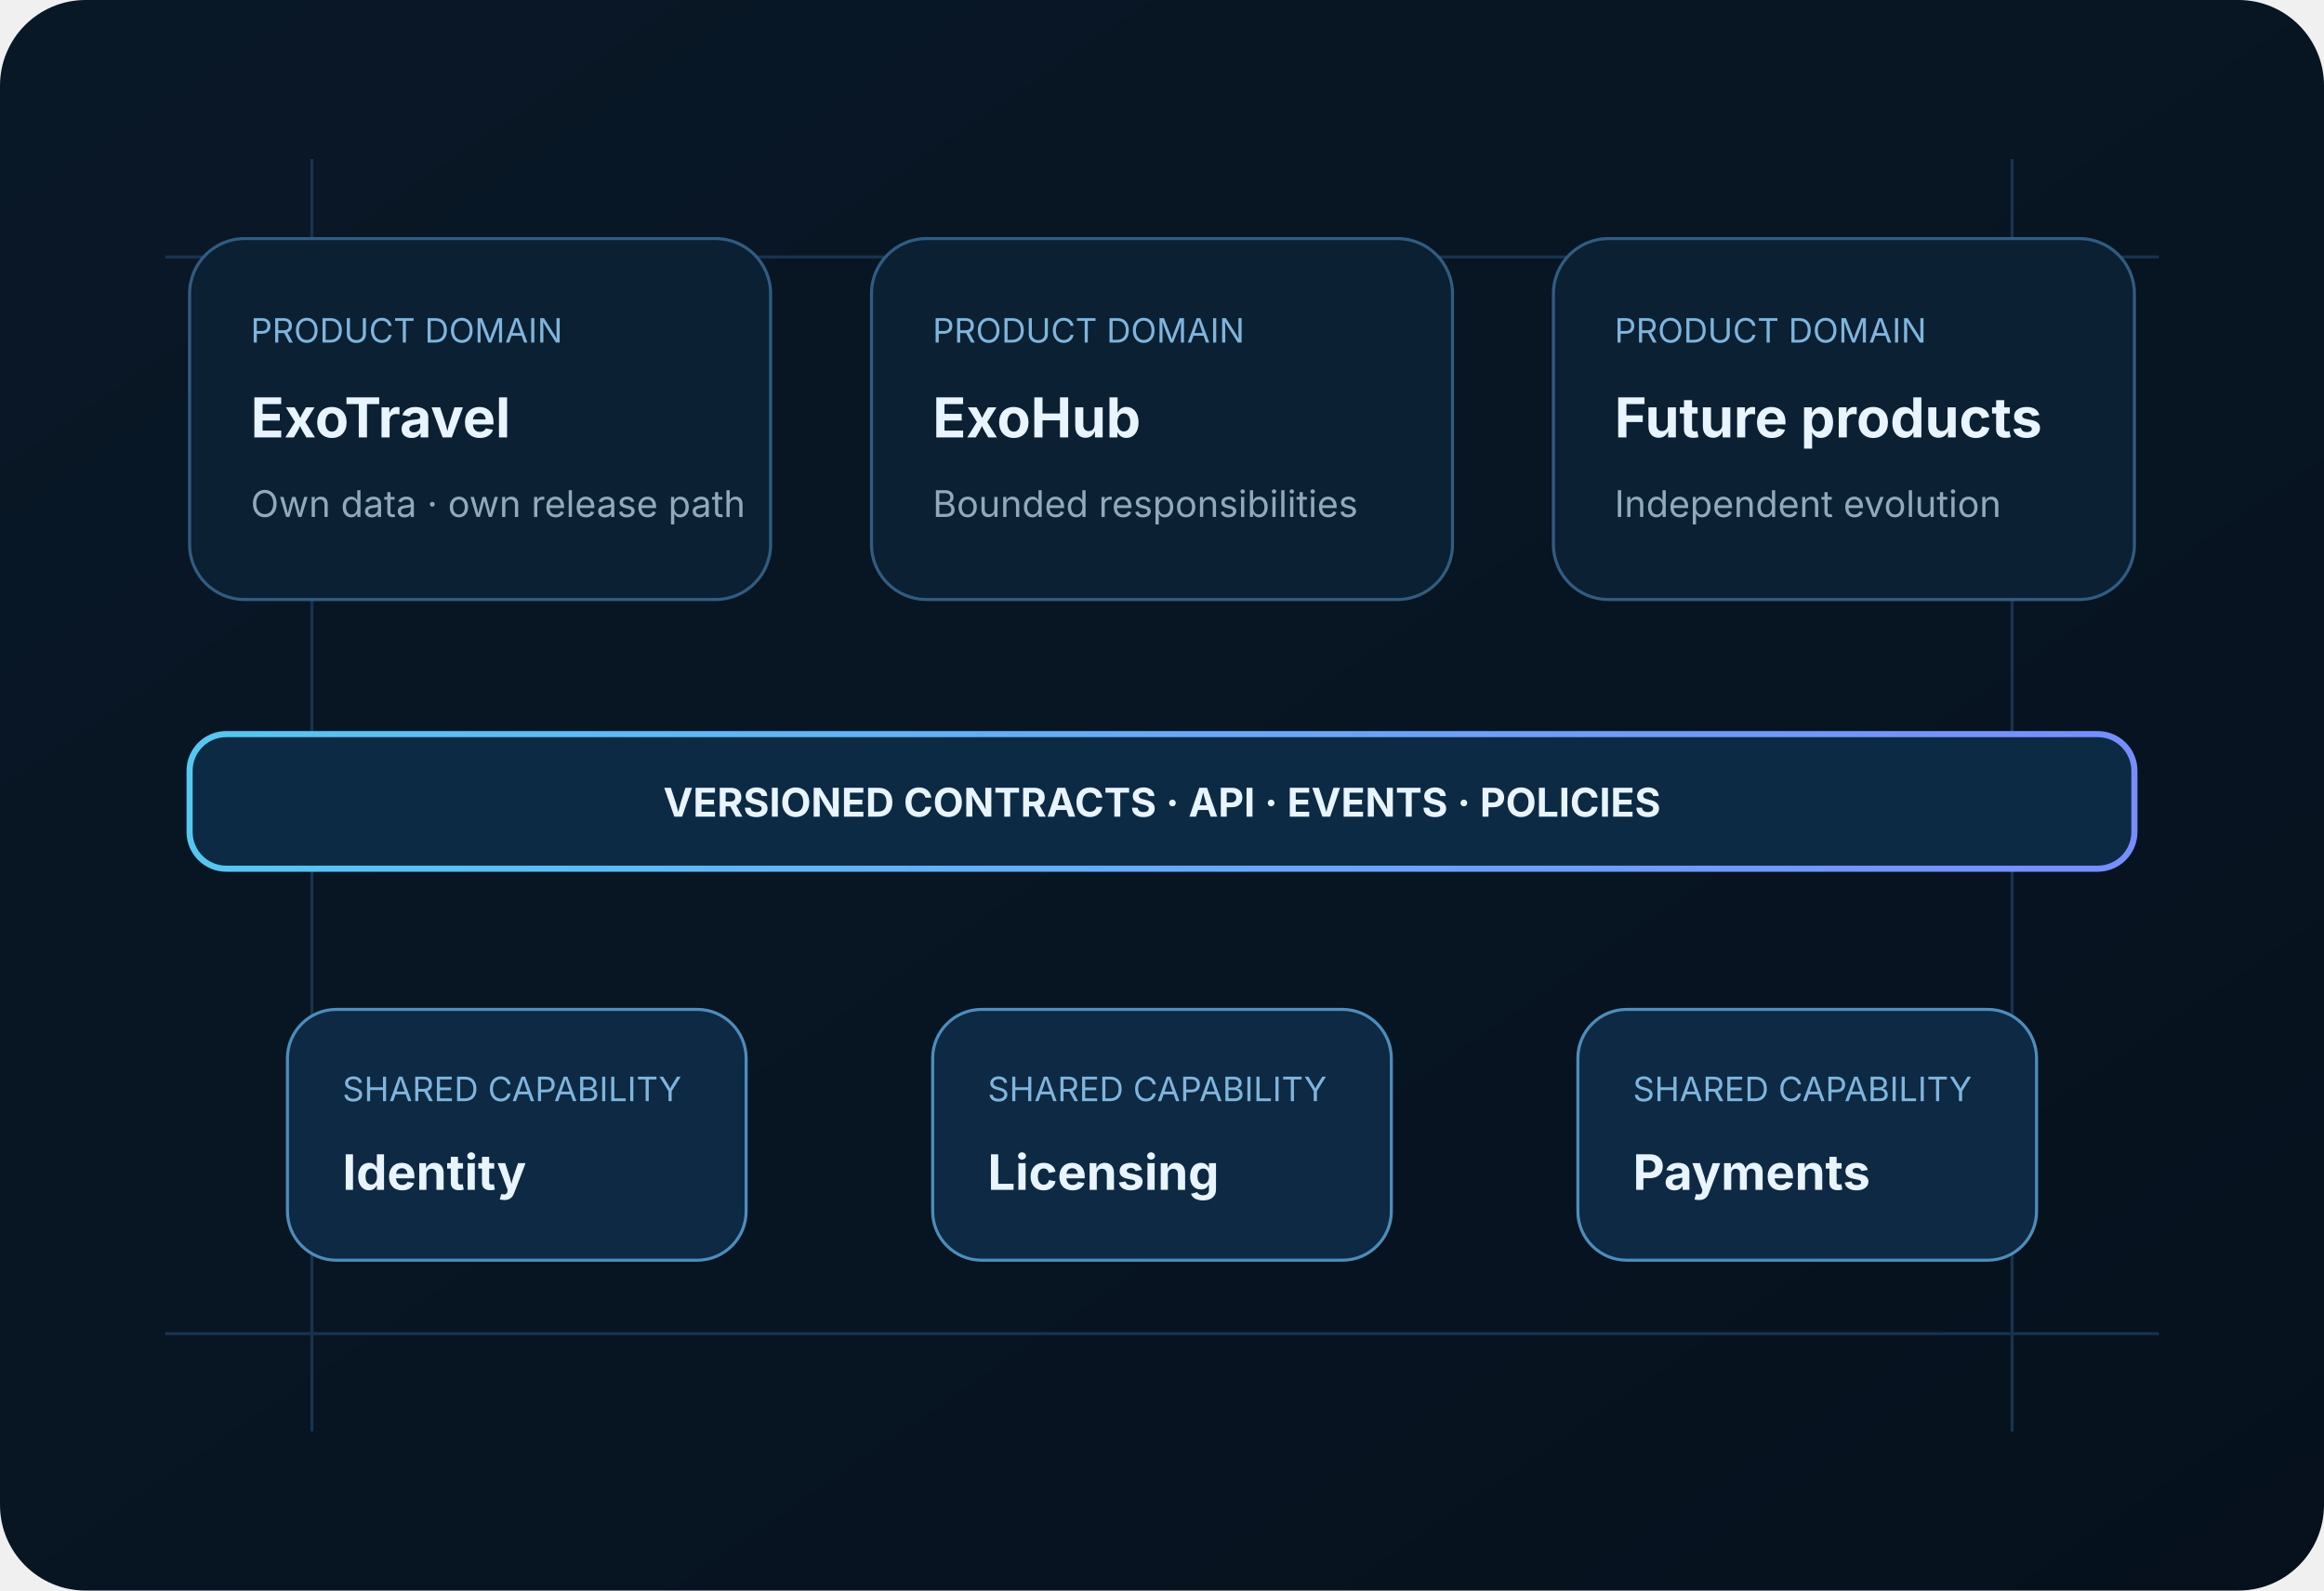
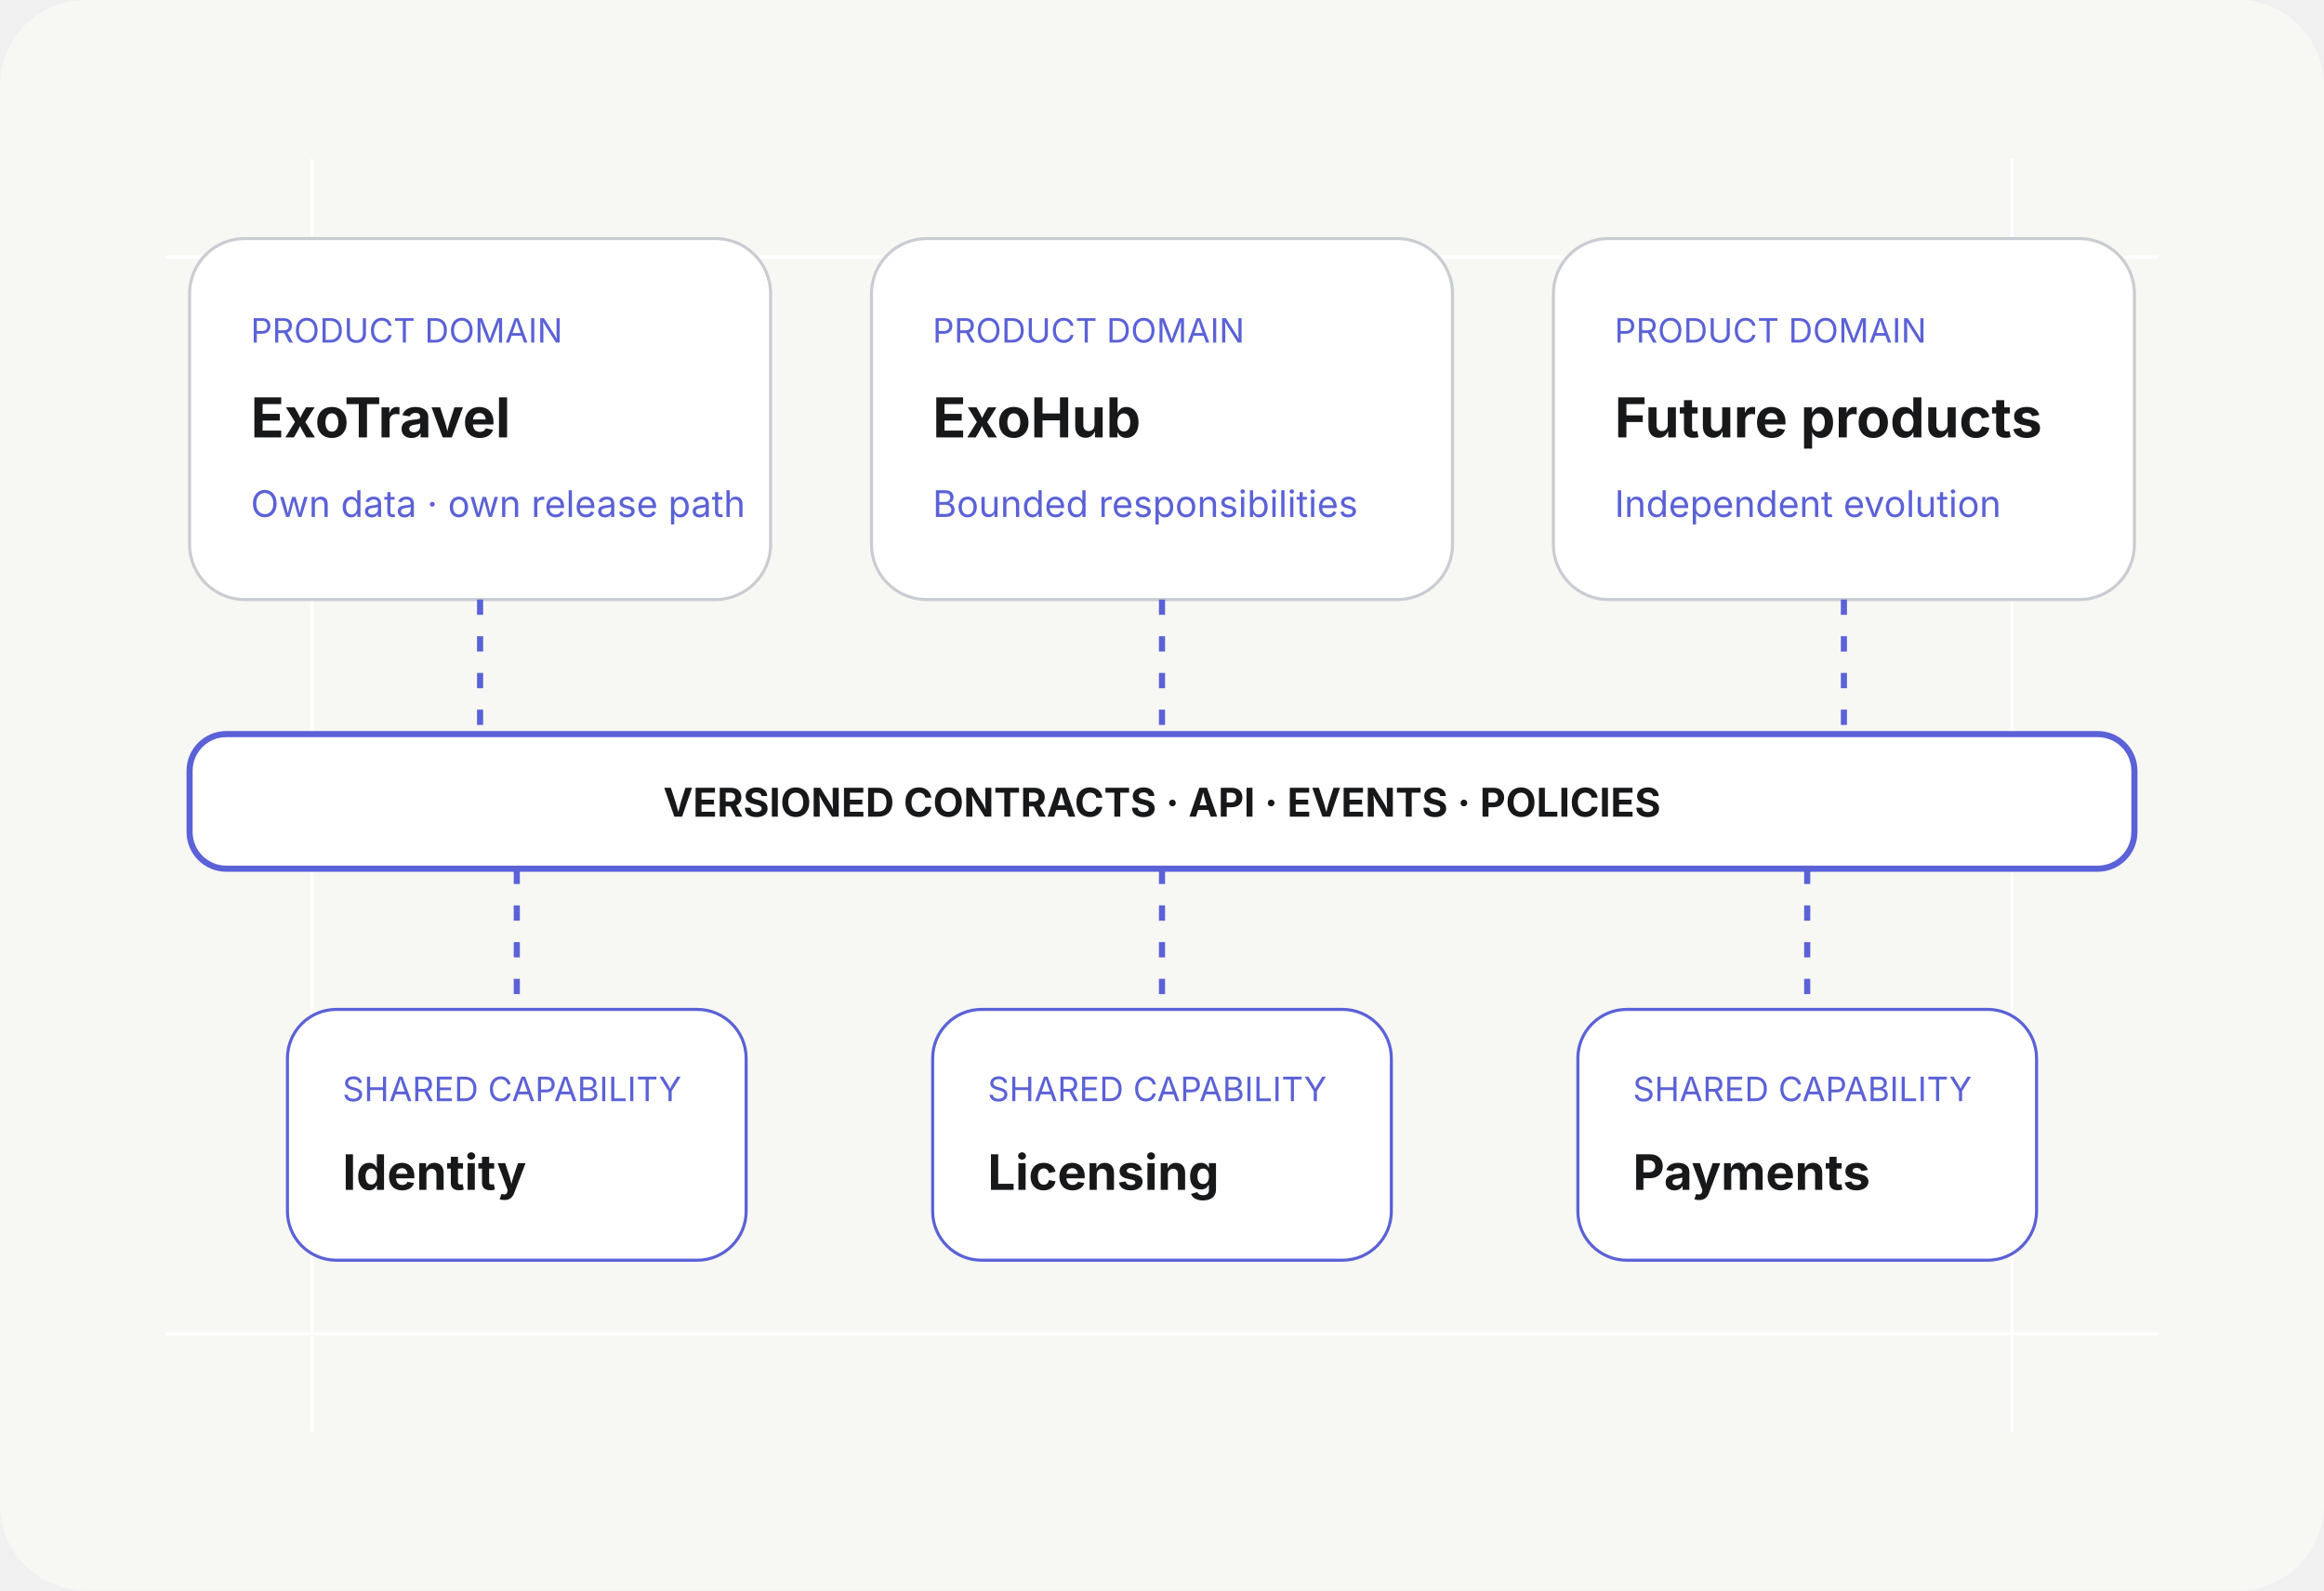
<svg xmlns="http://www.w3.org/2000/svg" viewBox="0 0 760 520" role="img" aria-labelledby="title desc">
  <defs>
    <linearGradient id="bg" x1="0" y1="0" x2="1" y2="1">
-       <stop stop-color="#091827" />
-       <stop offset="1" stop-color="#06111d" />
+       <stop stop-color="#f7f7f4" />
+       <stop offset="1" stop-color="#f7f7f4" />
    </linearGradient>
    <linearGradient id="contract" x1="0" x2="1">
-       <stop stop-color="#56c7f1" />
-       <stop offset="1" stop-color="#778dff" />
+       <stop stop-color="#5b61d6" />
+       <stop offset="1" stop-color="#5b61d6" />
    </linearGradient>
  </defs>
-   <rect width="760" height="520" rx="28" fill="url(#bg)" />
-   <g fill="none" stroke="#18334e">
+   <rect width="760" height="520" rx="28" fill="#f7f7f4" />
+   <g fill="none" stroke="#ffffff">
    <path d="M54 84H706M54 436H706" />
    <path d="M102 52V468M658 52V468" />
  </g>
-   <g fill="#0b2033" stroke="#315c82">
+   <g fill="#ffffff" stroke="#c9cdd3">
    <rect x="62" y="78" width="190" height="118" rx="18" />
    <rect x="285" y="78" width="190" height="118" rx="18" />
    <rect x="508" y="78" width="190" height="118" rx="18" />
  </g>
-   <g fill="#0d2943" stroke="#4d8dbb">
+   <g fill="#ffffff" stroke="#5b61d6">
    <rect x="94" y="330" width="150" height="82" rx="16" />
    <rect x="305" y="330" width="150" height="82" rx="16" />
    <rect x="516" y="330" width="150" height="82" rx="16" />
  </g>
-   <rect x="62" y="240" width="636" height="44" rx="12" fill="#0d2a44" stroke="url(#contract)" stroke-width="2" />
-   <g stroke="url(#contract)" stroke-width="2" fill="none" stroke-dasharray="5 7">
+   <rect x="62" y="240" width="636" height="44" rx="12" fill="#ffffff" stroke="#5b61d6" stroke-width="2" />
+   <g stroke="#5b61d6" stroke-width="2" fill="none" stroke-dasharray="5 7">
    <path d="M157 196V240" />
    <path d="M380 196V240" />
    <path d="M603 196V240" />
    <path d="M169 284V330" />
    <path d="M380 284V330" />
    <path d="M591 284V330" />
  </g>
-   <g fill="#e8f4ff" font-family="Inter,Arial,sans-serif">
-     <text x="82" y="112" font-size="11" fill="#7fb5dd">PRODUCT DOMAIN</text>
+   <g fill="#17181a" font-family="Inter,Arial,sans-serif">
+     <text x="82" y="112" font-size="11" fill="#5b61d6">PRODUCT DOMAIN</text>
    <text x="82" y="143" font-size="18" font-weight="700">ExoTravel</text>
-     <text x="82" y="169" font-size="12" fill="#91a9bc">Own data · own release path</text>
-     <text x="305" y="112" font-size="11" fill="#7fb5dd">PRODUCT DOMAIN</text>
+     <text x="82" y="169" font-size="12" fill="#5b61d6">Own data · own release path</text>
+     <text x="305" y="112" font-size="11" fill="#5b61d6">PRODUCT DOMAIN</text>
    <text x="305" y="143" font-size="18" font-weight="700">ExoHub</text>
-     <text x="305" y="169" font-size="12" fill="#91a9bc">Bounded responsibilities</text>
-     <text x="528" y="112" font-size="11" fill="#7fb5dd">PRODUCT DOMAIN</text>
+     <text x="305" y="169" font-size="12" fill="#5b61d6">Bounded responsibilities</text>
+     <text x="528" y="112" font-size="11" fill="#5b61d6">PRODUCT DOMAIN</text>
    <text x="528" y="143" font-size="18" font-weight="700">Future products</text>
-     <text x="528" y="169" font-size="12" fill="#91a9bc">Independent evolution</text>
+     <text x="528" y="169" font-size="12" fill="#5b61d6">Independent evolution</text>
    <text x="380" y="267" text-anchor="middle" font-size="13" font-weight="700">VERSIONED CONTRACTS · API · EVENTS · POLICIES</text>
-     <text x="112" y="360" font-size="11" fill="#7fb5dd">SHARED CAPABILITY</text>
+     <text x="112" y="360" font-size="11" fill="#5b61d6">SHARED CAPABILITY</text>
    <text x="112" y="389" font-size="16" font-weight="700">Identity</text>
-     <text x="323" y="360" font-size="11" fill="#7fb5dd">SHARED CAPABILITY</text>
+     <text x="323" y="360" font-size="11" fill="#5b61d6">SHARED CAPABILITY</text>
    <text x="323" y="389" font-size="16" font-weight="700">Licensing</text>
-     <text x="534" y="360" font-size="11" fill="#7fb5dd">SHARED CAPABILITY</text>
+     <text x="534" y="360" font-size="11" fill="#5b61d6">SHARED CAPABILITY</text>
    <text x="534" y="389" font-size="16" font-weight="700">Payments</text>
  </g>
</svg>
